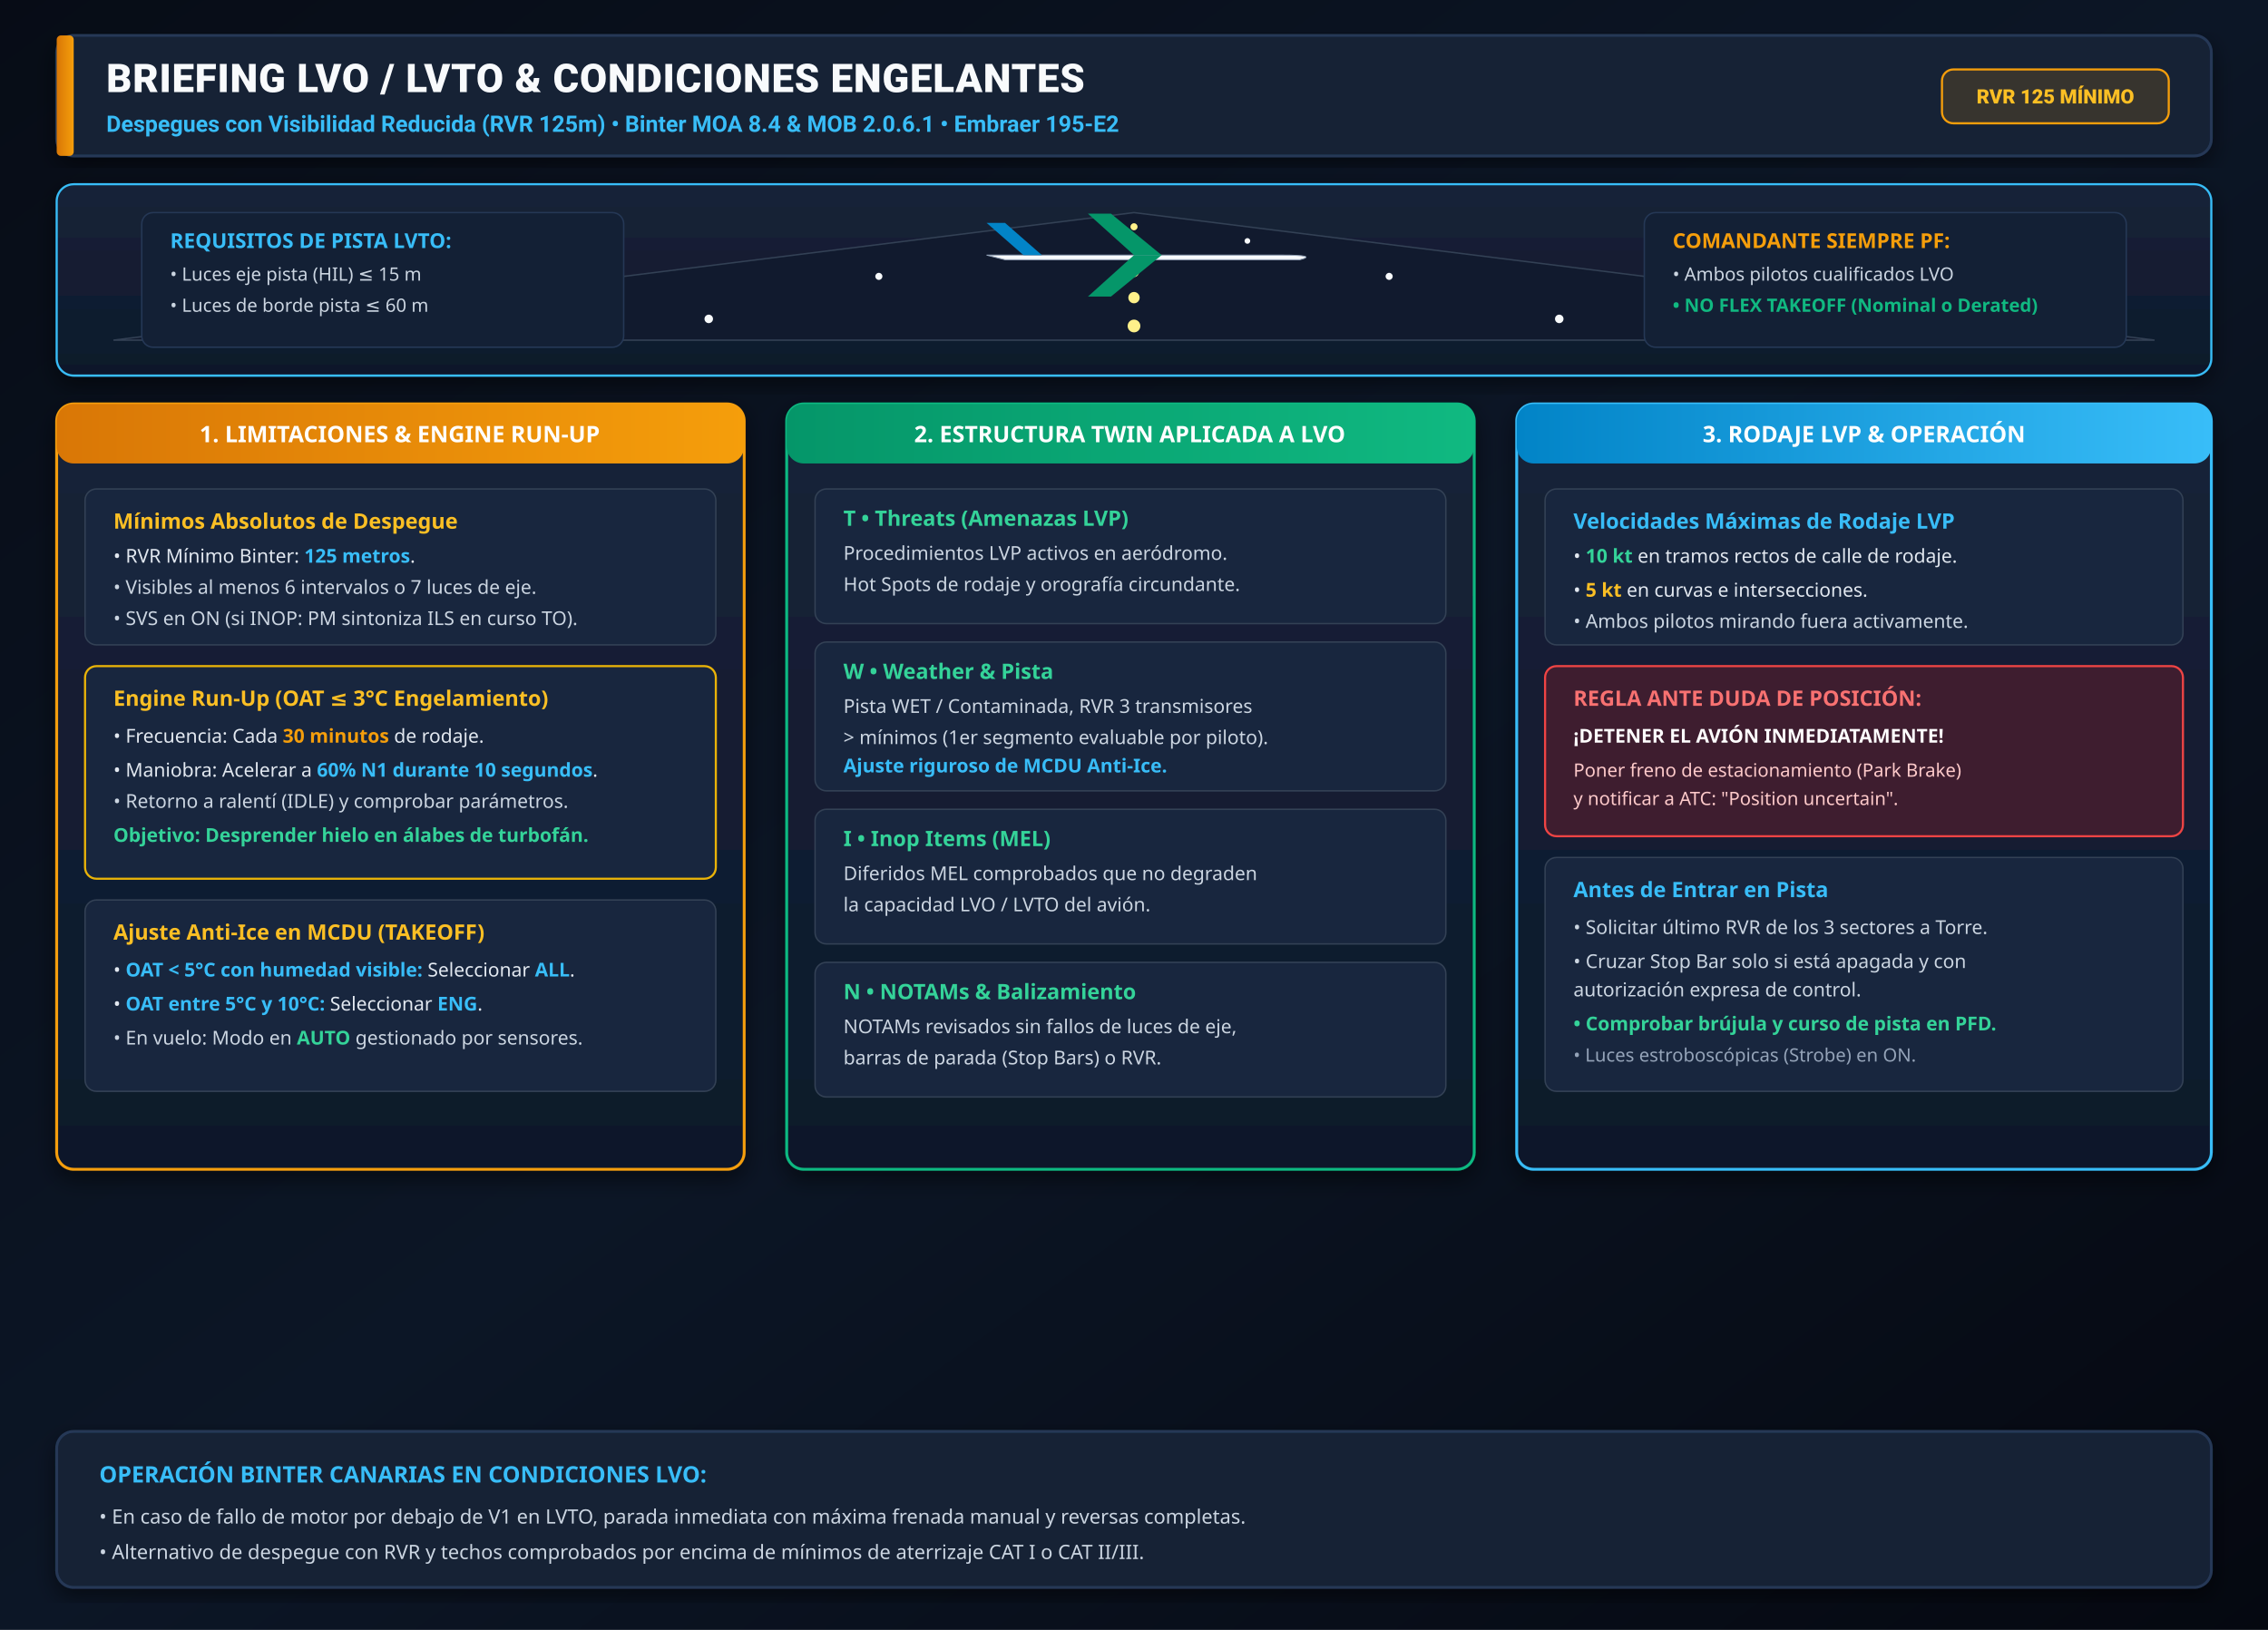
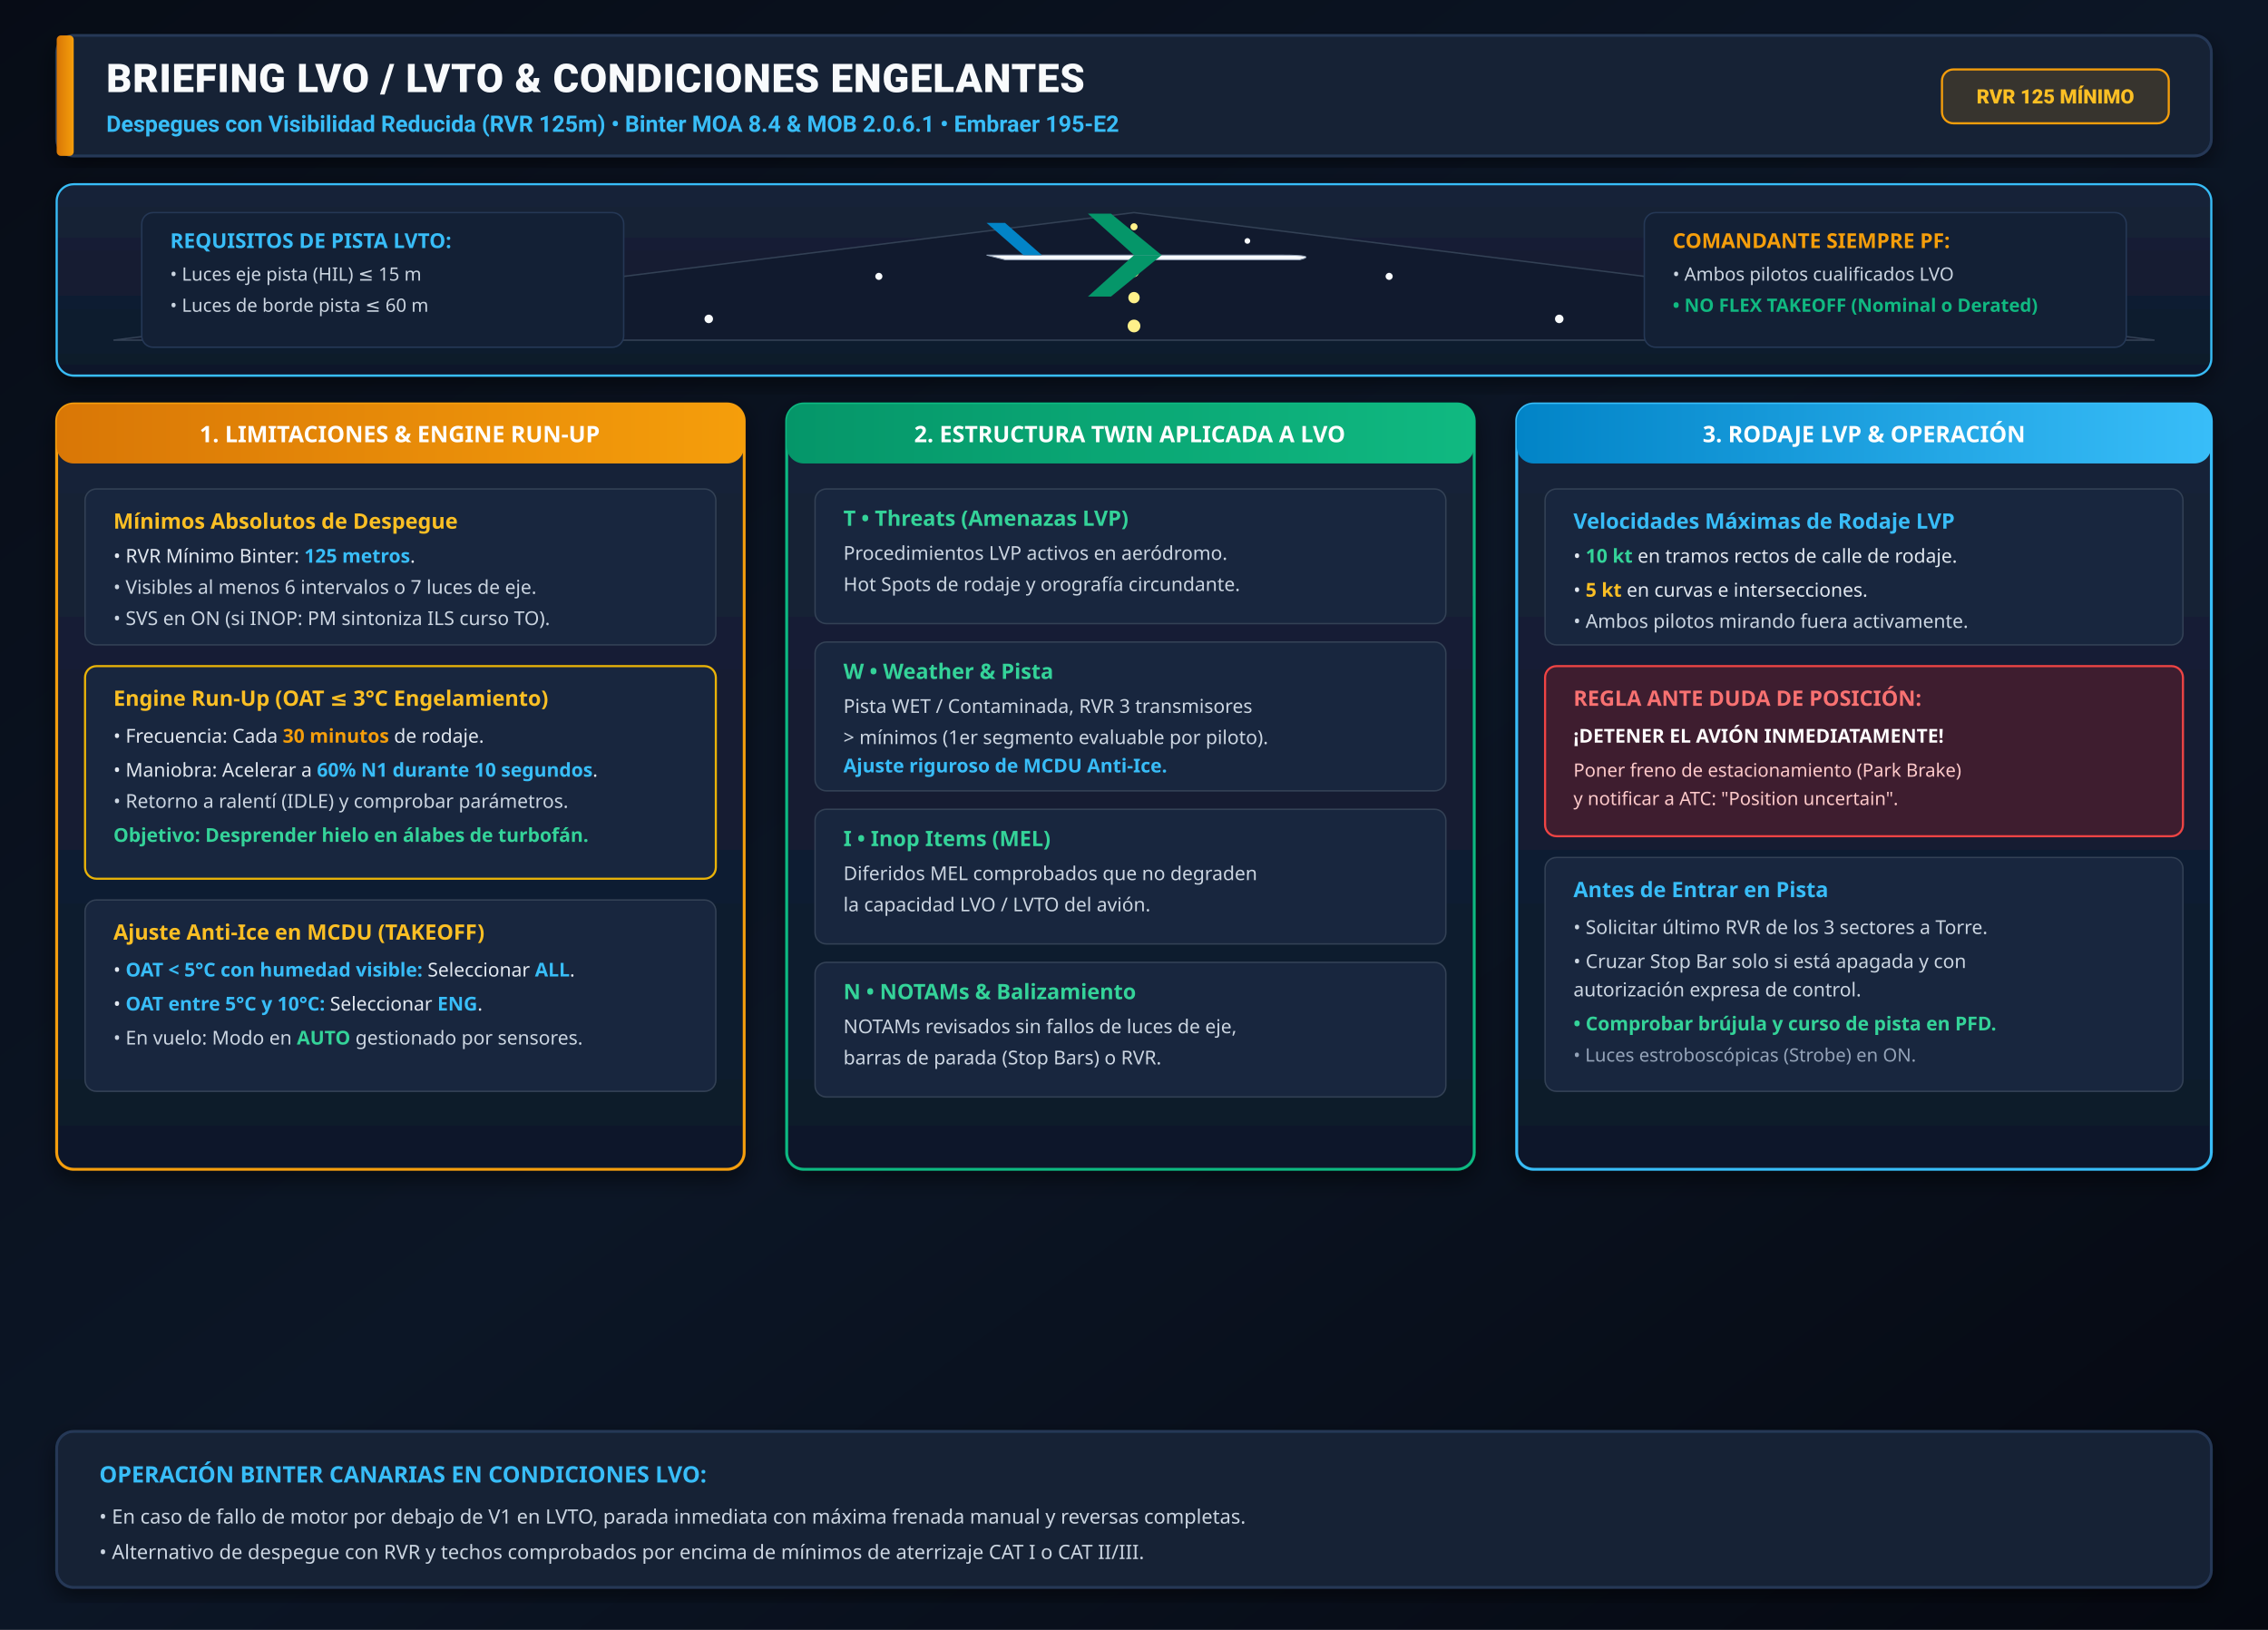
<svg xmlns="http://www.w3.org/2000/svg" viewBox="0 0 1600 1150" width="100%" height="100%">
  <defs>
    <linearGradient id="bgGrad" x1="0%" y1="0%" x2="100%" y2="100%">
      <stop offset="0%" stop-color="#070c16" />
      <stop offset="50%" stop-color="#0c1626" />
      <stop offset="100%" stop-color="#050810" />
    </linearGradient>
    <linearGradient id="cardGrad" x1="0%" y1="0%" x2="0%" y2="100%">
      <stop offset="0%" stop-color="#152238" />
      <stop offset="100%" stop-color="#0f192b" />
    </linearGradient>
    <linearGradient id="binterGreenGrad" x1="0%" y1="0%" x2="100%" y2="0%">
      <stop offset="0%" stop-color="#059669" />
      <stop offset="100%" stop-color="#10b981" />
    </linearGradient>
    <linearGradient id="binterBlueGrad" x1="0%" y1="0%" x2="100%" y2="0%">
      <stop offset="0%" stop-color="#0284c7" />
      <stop offset="100%" stop-color="#38bdf8" />
    </linearGradient>
    <linearGradient id="goldGrad" x1="0%" y1="0%" x2="100%" y2="0%">
      <stop offset="0%" stop-color="#d97706" />
      <stop offset="100%" stop-color="#f59e0b" />
    </linearGradient>
    <linearGradient id="redGrad" x1="0%" y1="0%" x2="100%" y2="0%">
      <stop offset="0%" stop-color="#dc2626" />
      <stop offset="100%" stop-color="#ef4444" />
    </linearGradient>
    <filter id="shadow" x="-10%" y="-10%" width="120%" height="120%">
      <feDropShadow dx="0" dy="6" stdDeviation="8" flood-color="#000000" flood-opacity="0.5" />
    </filter>
  </defs>
  <rect width="1600" height="1150" fill="url(#bgGrad)" />
  <g transform="translate(40, 25)">
    <rect width="1520" height="85" rx="12" fill="#132035" stroke="#253856" stroke-width="2" filter="url(#shadow)" />
    <rect width="12" height="85" fill="url(#goldGrad)" rx="3" />
    <text x="35" y="40" font-family="-apple-system, BlinkMacSystemFont, 'Segoe UI', Roboto, sans-serif" font-size="28" font-weight="900" fill="#f8fafc" letter-spacing="0.5">
      BRIEFING LVO / LVTO &amp; CONDICIONES ENGELANTES
    </text>
    <text x="35" y="68" font-family="-apple-system, BlinkMacSystemFont, 'Segoe UI', Roboto, sans-serif" font-size="16" font-weight="600" fill="#38bdf8">
      Despegues con Visibilidad Reducida (RVR 125m) • Binter MOA 8.4 &amp; MOB 2.0.6.1 • Embraer 195-E2
    </text>
    <rect x="1330" y="24" width="160" height="38" rx="8" fill="rgba(245, 158, 11, 0.15)" stroke="#f59e0b" stroke-width="1.5" />
    <text x="1410" y="48" font-family="-apple-system, BlinkMacSystemFont, 'Segoe UI', Roboto, sans-serif" font-size="14" font-weight="800" fill="#fbbf24" text-anchor="middle">
      RVR 125 MÍNIMO
    </text>
  </g>
  <g transform="translate(40, 130)">
    <rect width="1520" height="135" rx="12" fill="url(#cardGrad)" stroke="#38bdf8" stroke-width="1.5" filter="url(#shadow)" />
    <path d="M 40,110 L 760,20 L 760,20 L 1480,110 Z" fill="#111a2e" stroke="#334155" stroke-width="1" />
    <g fill="#fef08a">
      <circle cx="760" cy="30" r="2.5" />
      <circle cx="760" cy="45" r="3" />
      <circle cx="760" cy="62" r="3.5" />
      <circle cx="760" cy="80" r="4" />
      <circle cx="760" cy="100" r="4.5" />
    </g>
    <g fill="#f8fafc">
      <circle cx="680" cy="40" r="2" />
      <circle cx="840" cy="40" r="2" />
      <circle cx="580" cy="65" r="2.5" />
      <circle cx="940" cy="65" r="2.5" />
      <circle cx="460" cy="95" r="3" />
      <circle cx="1060" cy="95" r="3" />
    </g>
    <g transform="translate(760, 50) scale(0.65)">
      <path d="M -160,0 L 160,0 Q 200,0 180,5 L -140,5 Z" fill="#f8fafc" stroke="#94a3b8" />
      <path d="M 0,0 L -50,-45 L -25,-45 L 30,0 Z" fill="#059669" />
      <path d="M 0,0 L -50,45 L -25,45 L 30,0 Z" fill="#059669" />
      <path d="M -120,0 L -160,-35 L -140,-35 L -100,0 Z" fill="#0284c7" />
    </g>
    <rect x="60" y="20" width="340" height="95" rx="8" fill="#132035" stroke="#253856" stroke-width="1" />
    <text x="80" y="45" font-family="sans-serif" font-size="14.5" font-weight="800" fill="#38bdf8">REQUISITOS DE PISTA LVTO:</text>
    <text x="80" y="68" font-family="sans-serif" font-size="13" font-weight="500" fill="#cbd5e1">• Luces eje pista (HIL) ≤ 15 m</text>
    <text x="80" y="90" font-family="sans-serif" font-size="13" font-weight="500" fill="#cbd5e1">• Luces de borde pista ≤ 60 m</text>
    <rect x="1120" y="20" width="340" height="95" rx="8" fill="#132035" stroke="#253856" stroke-width="1" />
    <text x="1140" y="45" font-family="sans-serif" font-size="14.5" font-weight="800" fill="#f59e0b">COMANDANTE SIEMPRE PF:</text>
    <text x="1140" y="68" font-family="sans-serif" font-size="13" font-weight="500" fill="#cbd5e1">• Ambos pilotos cualificados LVO</text>
    <text x="1140" y="90" font-family="sans-serif" font-size="13" font-weight="700" fill="#10b981">• NO FLEX TAKEOFF (Nominal o Derated)</text>
  </g>
  <g transform="translate(40, 285)">
    <g transform="translate(0, 0)">
      <rect width="485" height="540" rx="12" fill="url(#cardGrad)" stroke="#f59e0b" stroke-width="2" filter="url(#shadow)" />
      <rect width="485" height="42" rx="12" fill="url(#goldGrad)" />
      <text x="242" y="27" font-family="sans-serif" font-size="16" font-weight="900" fill="#ffffff" text-anchor="middle">
        1. LIMITACIONES &amp; ENGINE RUN-UP
      </text>
      <g transform="translate(20, 60)" font-family="sans-serif">
        <rect width="445" height="110" rx="8" fill="#18263e" stroke="#334155" stroke-width="1" />
        <text x="20" y="28" font-size="15" font-weight="800" fill="#fbbf24">Mínimos Absolutos de Despegue</text>
        <text x="20" y="52" font-size="13.5" font-weight="500" fill="#e2e8f0">• RVR Mínimo Binter: <tspan font-weight="800" fill="#38bdf8">125 metros</tspan>.</text>
        <text x="20" y="74" font-size="13.5" font-weight="500" fill="#cbd5e1">• Visibles al menos 6 intervalos o 7 luces de eje.</text>
-         <text x="20" y="96" font-size="13.5" font-weight="500" fill="#cbd5e1">• SVS en ON (si INOP: PM sintoniza ILS en curso TO).</text>
+         <text x="20" y="96" font-size="13.5" font-weight="500" fill="#cbd5e1">• SVS en ON (si INOP: PM sintoniza ILS curso TO).</text>
        <g transform="translate(0, 125)">
          <rect width="445" height="150" rx="8" fill="#18263e" stroke="#eab308" stroke-width="1.5" />
          <text x="20" y="28" font-size="15" font-weight="800" fill="#fbbf24">Engine Run-Up (OAT ≤ 3°C Engelamiento)</text>
          <text x="20" y="54" font-size="13.5" font-weight="500" fill="#e2e8f0">• Frecuencia: Cada <tspan font-weight="800" fill="#f59e0b">30 minutos</tspan> de rodaje.</text>
          <text x="20" y="78" font-size="13.5" font-weight="500" fill="#e2e8f0">• Maniobra: Acelerar a <tspan font-weight="800" fill="#38bdf8">60% N1 durante 10 segundos</tspan>.</text>
          <text x="20" y="100" font-size="13.5" font-weight="500" fill="#cbd5e1">• Retorno a ralentí (IDLE) y comprobar parámetros.</text>
          <text x="20" y="124" font-size="13.5" font-weight="700" fill="#34d399">Objetivo: Desprender hielo en álabes de turbofán.</text>
        </g>
        <g transform="translate(0, 290)">
          <rect width="445" height="135" rx="8" fill="#18263e" stroke="#334155" stroke-width="1" />
          <text x="20" y="28" font-size="15" font-weight="800" fill="#fbbf24">Ajuste Anti-Ice en MCDU (TAKEOFF)</text>
          <text x="20" y="54" font-size="13.5" font-weight="500" fill="#e2e8f0">• <tspan font-weight="700" fill="#38bdf8">OAT &lt; 5°C con humedad visible:</tspan> Seleccionar <tspan font-weight="800" fill="#38bdf8">ALL</tspan>.</text>
          <text x="20" y="78" font-size="13.5" font-weight="500" fill="#e2e8f0">• <tspan font-weight="700" fill="#38bdf8">OAT entre 5°C y 10°C:</tspan> Seleccionar <tspan font-weight="800" fill="#38bdf8">ENG</tspan>.</text>
          <text x="20" y="102" font-size="13.5" font-weight="500" fill="#cbd5e1">• En vuelo: Modo en <tspan font-weight="700" fill="#34d399">AUTO</tspan> gestionado por sensores.</text>
        </g>
      </g>
    </g>
    <g transform="translate(515, 0)">
      <rect width="485" height="540" rx="12" fill="url(#cardGrad)" stroke="#10b981" stroke-width="2" filter="url(#shadow)" />
      <rect width="485" height="42" rx="12" fill="url(#binterGreenGrad)" />
      <text x="242" y="27" font-family="sans-serif" font-size="16" font-weight="900" fill="#ffffff" text-anchor="middle">
        2. ESTRUCTURA TWIN APLICADA A LVO
      </text>
      <g transform="translate(20, 60)" font-family="sans-serif">
        <rect width="445" height="95" rx="8" fill="#18263e" stroke="#334155" stroke-width="1" />
        <text x="20" y="26" font-size="15" font-weight="800" fill="#34d399">T • Threats (Amenazas LVP)</text>
        <text x="20" y="50" font-size="13.5" font-weight="500" fill="#cbd5e1">Procedimientos LVP activos en aeródromo.</text>
        <text x="20" y="72" font-size="13.5" font-weight="500" fill="#cbd5e1">Hot Spots de rodaje y orografía circundante.</text>
        <g transform="translate(0, 108)">
          <rect width="445" height="105" rx="8" fill="#18263e" stroke="#334155" stroke-width="1" />
          <text x="20" y="26" font-size="15" font-weight="800" fill="#34d399">W • Weather &amp; Pista</text>
          <text x="20" y="50" font-size="13.5" font-weight="500" fill="#cbd5e1">Pista WET / Contaminada, RVR 3 transmisores</text>
          <text x="20" y="72" font-size="13.5" font-weight="500" fill="#cbd5e1">&gt; mínimos (1er segmento evaluable por piloto).</text>
          <text x="20" y="92" font-size="13.5" font-weight="700" fill="#38bdf8">Ajuste riguroso de MCDU Anti-Ice.</text>
        </g>
        <g transform="translate(0, 226)">
          <rect width="445" height="95" rx="8" fill="#18263e" stroke="#334155" stroke-width="1" />
          <text x="20" y="26" font-size="15" font-weight="800" fill="#34d399">I • Inop Items (MEL)</text>
          <text x="20" y="50" font-size="13.5" font-weight="500" fill="#cbd5e1">Diferidos MEL comprobados que no degraden</text>
          <text x="20" y="72" font-size="13.5" font-weight="500" fill="#cbd5e1">la capacidad LVO / LVTO del avión.</text>
        </g>
        <g transform="translate(0, 334)">
          <rect width="445" height="95" rx="8" fill="#18263e" stroke="#334155" stroke-width="1" />
          <text x="20" y="26" font-size="15" font-weight="800" fill="#34d399">N • NOTAMs &amp; Balizamiento</text>
          <text x="20" y="50" font-size="13.5" font-weight="500" fill="#cbd5e1">NOTAMs revisados sin fallos de luces de eje,</text>
          <text x="20" y="72" font-size="13.5" font-weight="500" fill="#cbd5e1">barras de parada (Stop Bars) o RVR.</text>
        </g>
      </g>
    </g>
    <g transform="translate(1030, 0)">
      <rect width="490" height="540" rx="12" fill="url(#cardGrad)" stroke="#38bdf8" stroke-width="2" filter="url(#shadow)" />
      <rect width="490" height="42" rx="12" fill="url(#binterBlueGrad)" />
      <text x="245" y="27" font-family="sans-serif" font-size="16" font-weight="900" fill="#ffffff" text-anchor="middle">
        3. RODAJE LVP &amp; OPERACIÓN
      </text>
      <g transform="translate(20, 60)" font-family="sans-serif">
        <rect width="450" height="110" rx="8" fill="#18263e" stroke="#334155" stroke-width="1" />
        <text x="20" y="28" font-size="15" font-weight="800" fill="#38bdf8">Velocidades Máximas de Rodaje LVP</text>
        <text x="20" y="52" font-size="13.5" font-weight="500" fill="#e2e8f0">• <tspan font-weight="800" fill="#34d399">10 kt</tspan> en tramos rectos de calle de rodaje.</text>
        <text x="20" y="76" font-size="13.5" font-weight="500" fill="#e2e8f0">• <tspan font-weight="800" fill="#fbbf24">5 kt</tspan> en curvas e intersecciones.</text>
        <text x="20" y="98" font-size="13.5" font-weight="500" fill="#cbd5e1">• Ambos pilotos mirando fuera activamente.</text>
        <g transform="translate(0, 125)">
          <rect width="450" height="120" rx="8" fill="rgba(220, 38, 38, 0.2)" stroke="#ef4444" stroke-width="1.5" />
          <text x="20" y="28" font-size="15" font-weight="800" fill="#f87171">REGLA ANTE DUDA DE POSICIÓN:</text>
          <text x="20" y="54" font-size="13.5" font-weight="700" fill="#ffffff">¡DETENER EL AVIÓN INMEDIATAMENTE!</text>
          <text x="20" y="78" font-size="13" font-weight="500" fill="#fecaca">Poner freno de estacionamiento (Park Brake)</text>
          <text x="20" y="98" font-size="13" font-weight="500" fill="#fecaca">y notificar a ATC: "Position uncertain".</text>
        </g>
        <g transform="translate(0, 260)">
          <rect width="450" height="165" rx="8" fill="#18263e" stroke="#334155" stroke-width="1" />
          <text x="20" y="28" font-size="15" font-weight="800" fill="#38bdf8">Antes de Entrar en Pista</text>
          <text x="20" y="54" font-size="13.5" font-weight="500" fill="#cbd5e1">• Solicitar último RVR de los 3 sectores a Torre.</text>
          <text x="20" y="78" font-size="13.5" font-weight="500" fill="#cbd5e1">• Cruzar Stop Bar solo si está apagada y con</text>
          <text x="20" y="98" font-size="13.5" font-weight="500" fill="#cbd5e1">autorización expresa de control.</text>
          <text x="20" y="122" font-size="13.5" font-weight="700" fill="#34d399">• Comprobar brújula y curso de pista en PFD.</text>
          <text x="20" y="144" font-size="13" font-weight="500" fill="#94a3b8">• Luces estroboscópicas (Strobe) en ON.</text>
        </g>
      </g>
    </g>
  </g>
  <g transform="translate(40, 1010)">
    <rect width="1520" height="110" rx="12" fill="#132035" stroke="#253856" stroke-width="2" filter="url(#shadow)" />
    <text x="30" y="36" font-family="sans-serif" font-size="16" font-weight="800" fill="#38bdf8">
      OPERACIÓN BINTER CANARIAS EN CONDICIONES LVO:
    </text>
    <text x="30" y="65" font-family="sans-serif" font-size="14" font-weight="500" fill="#cbd5e1">
      • En caso de fallo de motor por debajo de V1 en LVTO, parada inmediata con máxima frenada manual y reversas completas.
    </text>
    <text x="30" y="90" font-family="sans-serif" font-size="14" font-weight="500" fill="#cbd5e1">
      • Alternativo de despegue con RVR y techos comprobados por encima de mínimos de aterrizaje CAT I o CAT II/III.
    </text>
  </g>
</svg>
